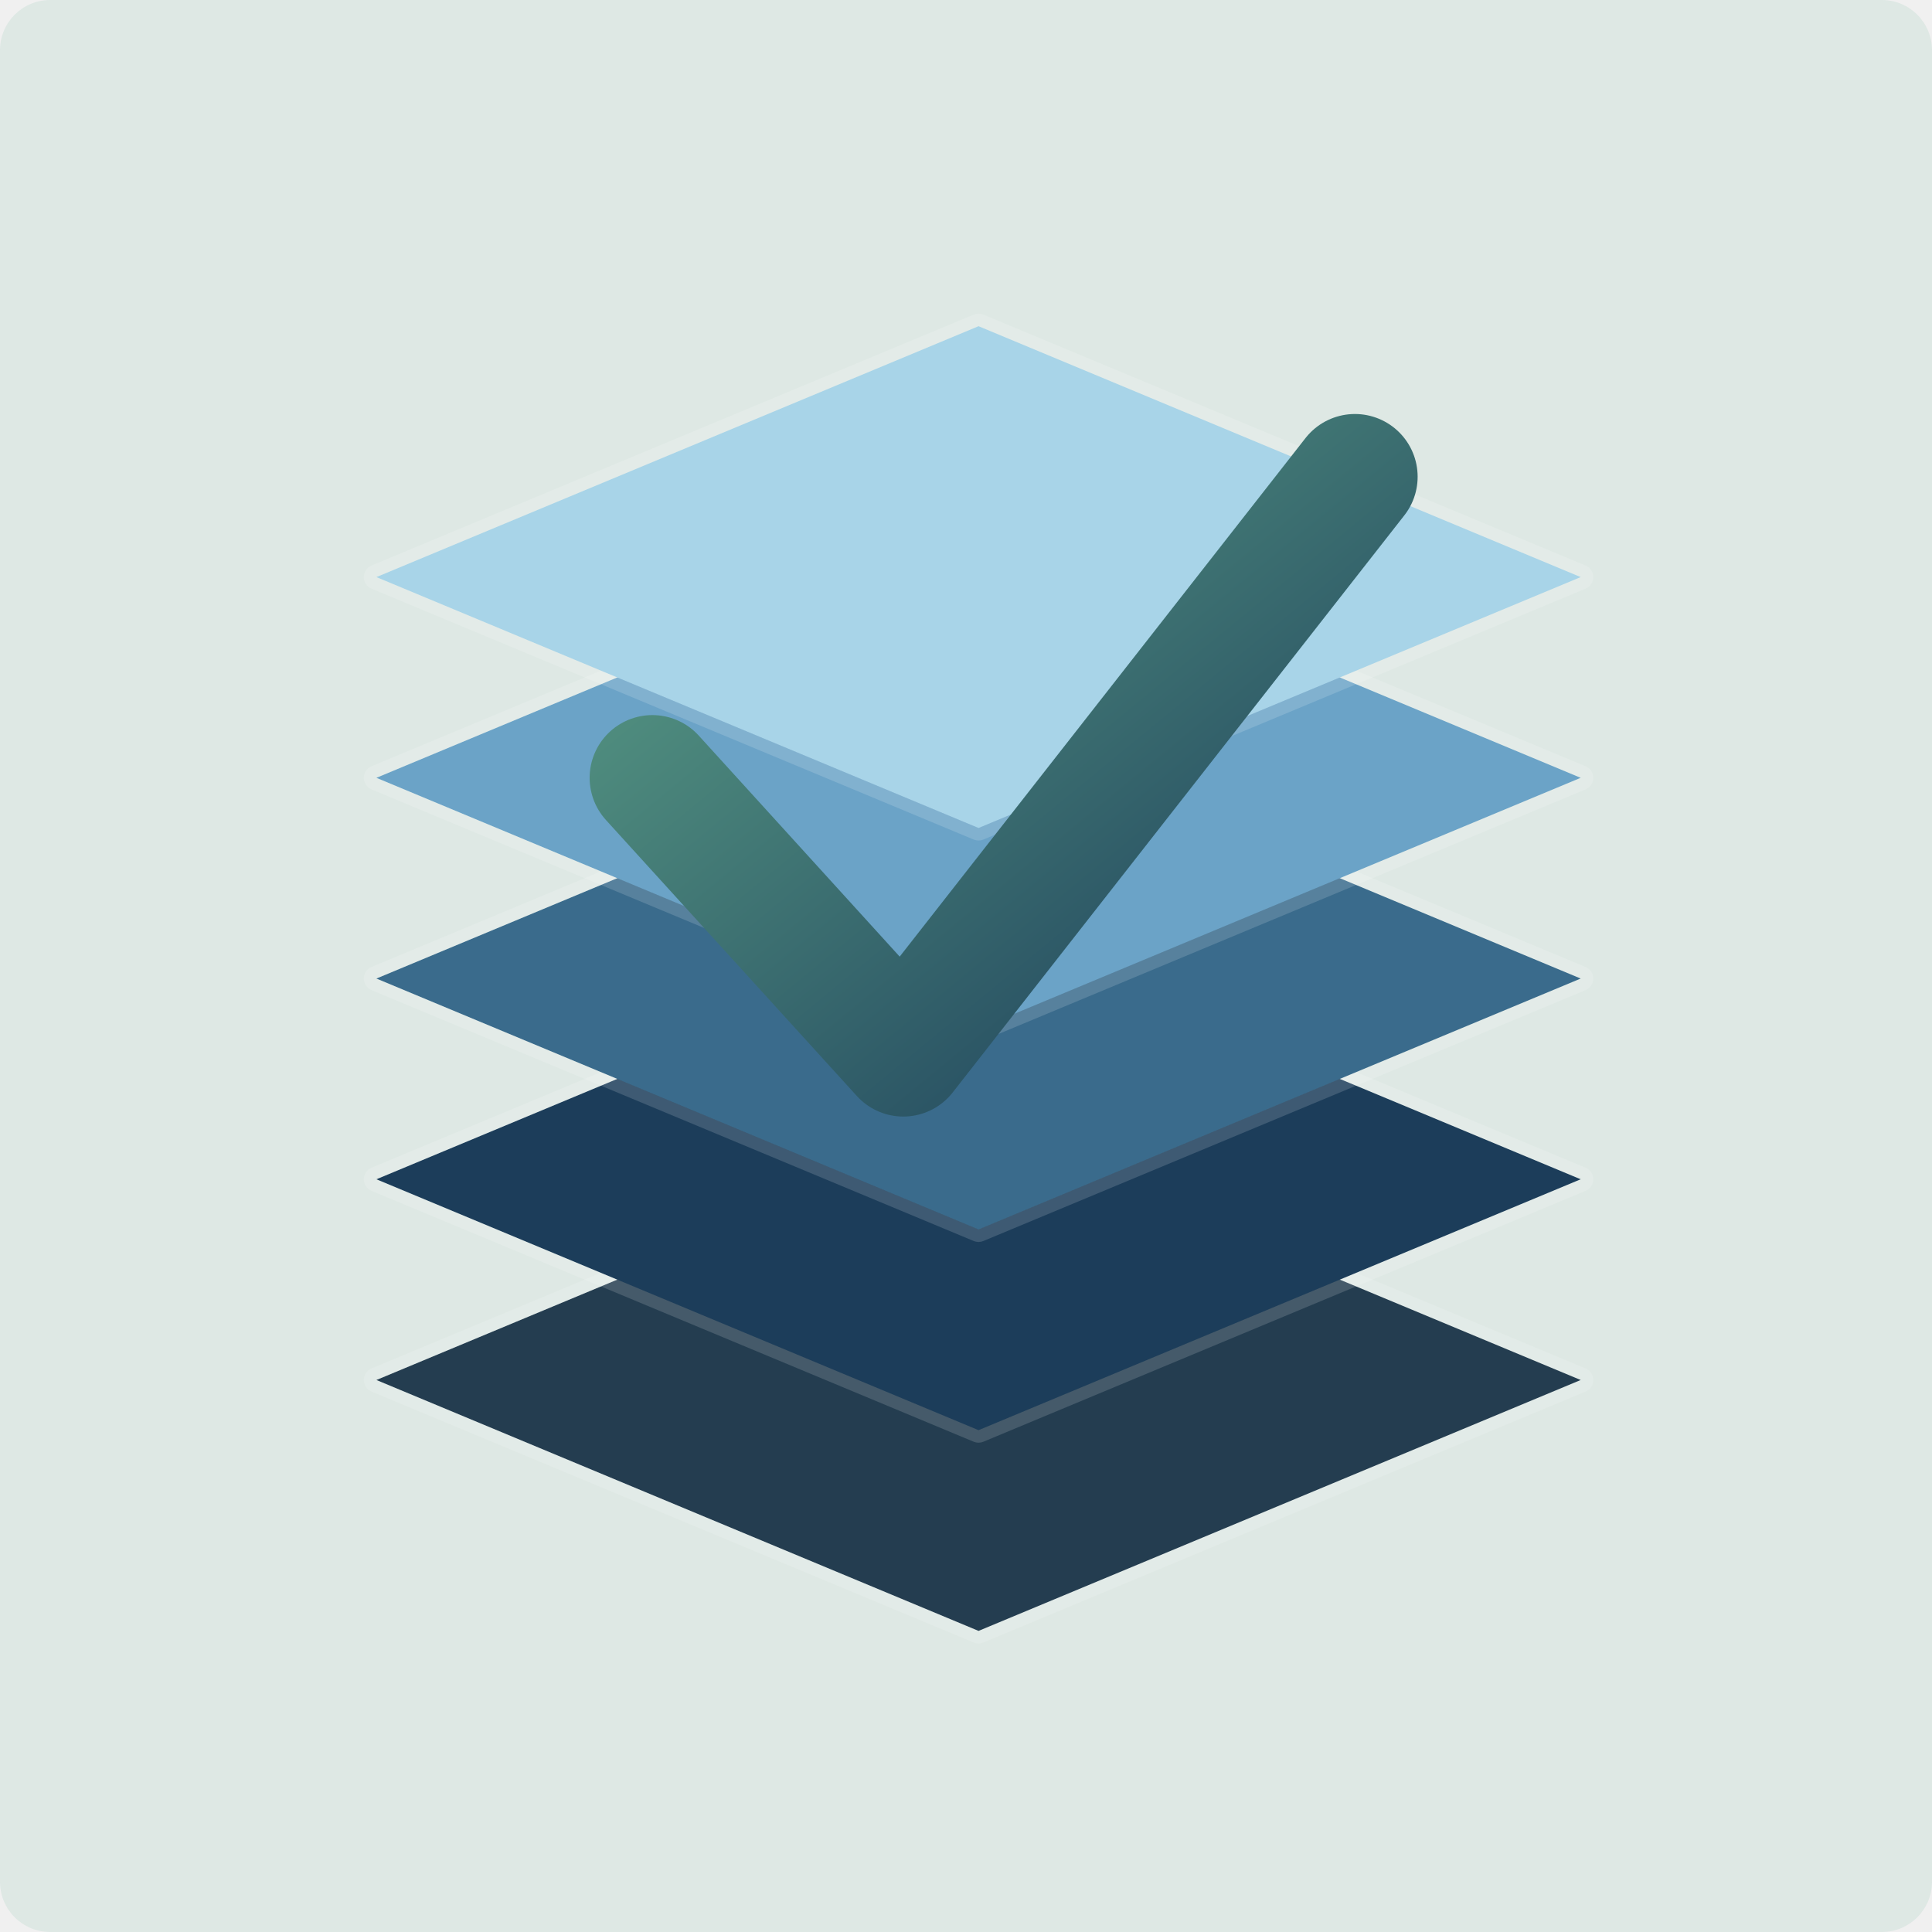
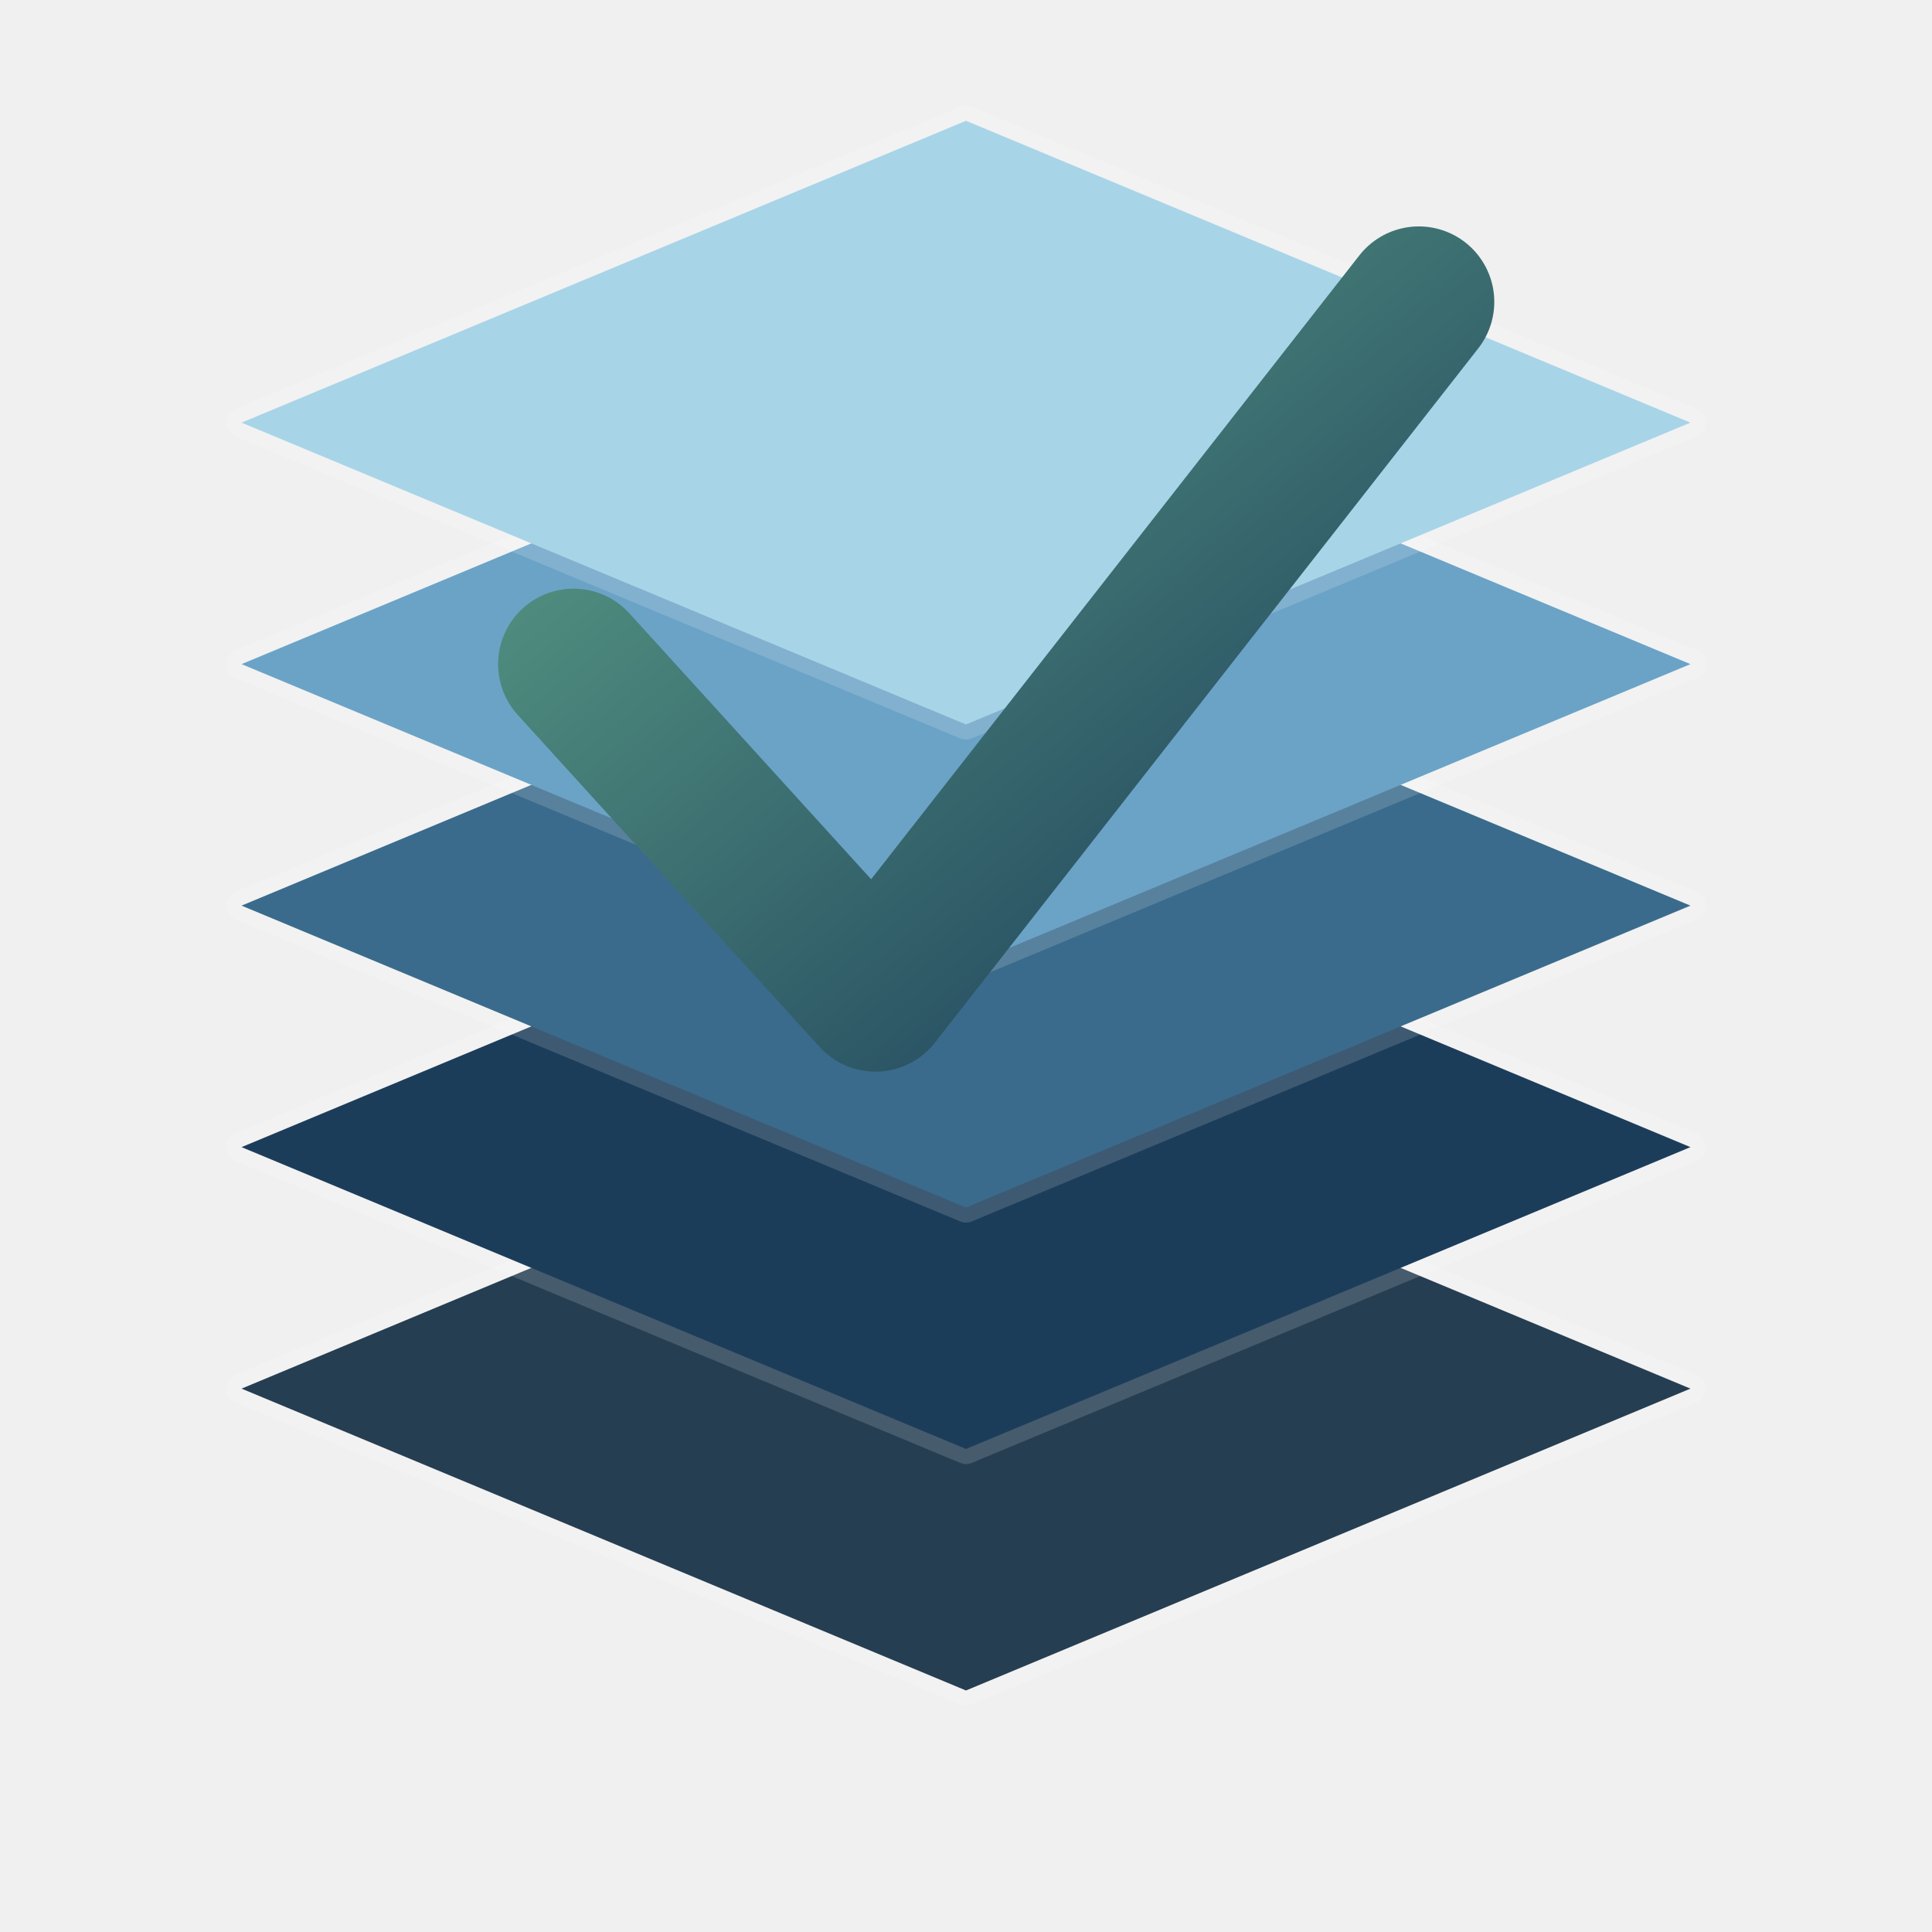
- <svg xmlns="http://www.w3.org/2000/svg" width="77" height="77" viewBox="0 0 77 77" fill="none">
-   <rect opacity="0.15" width="77" height="77" rx="2" fill="#76B9A1" />
+ <svg xmlns="http://www.w3.org/2000/svg" width="64" height="64" viewBox="0 0 64 64" fill="none">
  <g opacity="0.9">
-     <path d="M15 55L39 65L63 55L39 45L15 55Z" fill="#102A40" />
-     <path d="M38.951 44.755C38.999 44.745 39.05 44.75 39.096 44.77L63.096 54.77C63.189 54.808 63.25 54.899 63.25 55C63.25 55.101 63.189 55.192 63.096 55.23L39.096 65.231C39.034 65.256 38.966 65.256 38.904 65.231L14.904 55.23C14.811 55.192 14.75 55.101 14.75 55C14.75 54.899 14.811 54.808 14.904 54.77L38.904 44.77L38.951 44.755Z" stroke="white" stroke-opacity="0.15" stroke-width="0.5" stroke-linejoin="round" />
+     <path d="M8 46L32 56L56 46L32 36L8 46Z" fill="#102A40" />
+     <path d="M31.951 35.755C31.999 35.745 32.05 35.75 32.096 35.77L56.096 45.77C56.189 45.808 56.25 45.899 56.25 46C56.25 46.101 56.189 46.192 56.096 46.23L32.096 56.23C32.034 56.256 31.966 56.256 31.904 56.23L7.904 46.23C7.811 46.192 7.75 46.101 7.75 46C7.75 45.899 7.811 45.808 7.904 45.77L31.904 35.77L31.951 35.755Z" stroke="white" stroke-opacity="0.15" stroke-width="0.5" stroke-linejoin="round" />
  </g>
-   <path d="M15 47L39 57L63 47L39 37L15 47Z" fill="#1C3D5A" />
-   <path d="M38.951 36.755C38.999 36.745 39.05 36.75 39.096 36.77L63.096 46.77C63.189 46.808 63.25 46.899 63.25 47C63.25 47.101 63.189 47.192 63.096 47.23L39.096 57.23C39.034 57.256 38.966 57.256 38.904 57.23L14.904 47.23C14.811 47.192 14.75 47.101 14.75 47C14.75 46.899 14.811 46.808 14.904 46.77L38.904 36.77L38.951 36.755Z" stroke="white" stroke-opacity="0.15" stroke-width="0.5" stroke-linejoin="round" />
-   <path d="M15 39L39 49L63 39L39 29L15 39Z" fill="#3A6B8C" />
-   <path d="M38.951 28.755C38.999 28.745 39.05 28.75 39.096 28.77L63.096 38.77C63.189 38.808 63.25 38.899 63.25 39C63.25 39.101 63.189 39.192 63.096 39.23L39.096 49.23C39.034 49.256 38.966 49.256 38.904 49.23L14.904 39.23C14.811 39.192 14.75 39.101 14.75 39C14.75 38.899 14.811 38.808 14.904 38.77L38.904 28.77L38.951 28.755Z" stroke="white" stroke-opacity="0.15" stroke-width="0.5" stroke-linejoin="round" />
-   <path d="M15 31L39 41L63 31L39 21L15 31Z" fill="#6BA3C7" />
-   <path d="M38.951 20.755C38.999 20.745 39.05 20.75 39.096 20.77L63.096 30.77C63.189 30.808 63.25 30.899 63.25 31C63.25 31.101 63.189 31.192 63.096 31.23L39.096 41.23C39.034 41.256 38.966 41.256 38.904 41.23L14.904 31.23C14.811 31.192 14.75 31.101 14.75 31C14.75 30.899 14.811 30.808 14.904 30.77L38.904 20.77L38.951 20.755Z" stroke="white" stroke-opacity="0.15" stroke-width="0.5" stroke-linejoin="round" />
-   <path d="M15 23L39 33L63 23L39 13L15 23Z" fill="#A8D4E8" />
-   <path d="M38.951 12.755C38.999 12.745 39.05 12.75 39.096 12.77L63.096 22.77C63.189 22.808 63.25 22.899 63.25 23C63.25 23.101 63.189 23.192 63.096 23.23L39.096 33.23C39.034 33.256 38.966 33.256 38.904 33.23L14.904 23.23C14.811 23.192 14.75 23.101 14.75 23C14.75 22.899 14.811 22.808 14.904 22.77L38.904 12.77L38.951 12.755Z" stroke="white" stroke-opacity="0.15" stroke-width="0.5" stroke-linejoin="round" />
-   <path d="M26 31L36 42L54 19" stroke="url(#paint0_linear_8_48)" stroke-width="5" stroke-linecap="round" stroke-linejoin="round" />
+   <path d="M8 38L32 48L56 38L32 28L8 38Z" fill="#1C3D5A" />
+   <path d="M31.951 27.755C31.999 27.745 32.05 27.75 32.096 27.77L56.096 37.77C56.189 37.808 56.25 37.899 56.25 38C56.25 38.101 56.189 38.192 56.096 38.23L32.096 48.23C32.034 48.256 31.966 48.256 31.904 48.23L7.904 38.23C7.811 38.192 7.75 38.101 7.75 38C7.75 37.899 7.811 37.808 7.904 37.77L31.904 27.77L31.951 27.755Z" stroke="white" stroke-opacity="0.15" stroke-width="0.5" stroke-linejoin="round" />
+   <path d="M8 30L32 40L56 30L32 20L8 30Z" fill="#3A6B8C" />
+   <path d="M31.951 19.755C31.999 19.745 32.05 19.75 32.096 19.77L56.096 29.77C56.189 29.808 56.25 29.899 56.25 30C56.25 30.101 56.189 30.192 56.096 30.23L32.096 40.23C32.034 40.256 31.966 40.256 31.904 40.23L7.904 30.23C7.811 30.192 7.75 30.101 7.75 30C7.75 29.899 7.811 29.808 7.904 29.77L31.904 19.77L31.951 19.755Z" stroke="white" stroke-opacity="0.15" stroke-width="0.5" stroke-linejoin="round" />
+   <path d="M8 22L32 32L56 22L32 12L8 22Z" fill="#6BA3C7" />
+   <path d="M31.951 11.755C31.999 11.745 32.05 11.75 32.096 11.77L56.096 21.77C56.189 21.808 56.25 21.899 56.25 22C56.25 22.101 56.189 22.192 56.096 22.23L32.096 32.23C32.034 32.256 31.966 32.256 31.904 32.23L7.904 22.23C7.811 22.192 7.75 22.101 7.75 22C7.75 21.899 7.811 21.808 7.904 21.77L31.904 11.77L31.951 11.755Z" stroke="white" stroke-opacity="0.15" stroke-width="0.5" stroke-linejoin="round" />
+   <path d="M8 14L32 24L56 14L32 4L8 14Z" fill="#A8D4E8" />
+   <path d="M31.951 3.755C31.999 3.745 32.05 3.75 32.096 3.77L56.096 13.77C56.189 13.808 56.25 13.899 56.25 14C56.25 14.101 56.189 14.192 56.096 14.23L32.096 24.23C32.034 24.256 31.966 24.256 31.904 24.23L7.904 14.23C7.811 14.192 7.75 14.101 7.75 14C7.75 13.899 7.811 13.808 7.904 13.77L31.904 3.77L31.951 3.755Z" stroke="white" stroke-opacity="0.15" stroke-width="0.5" stroke-linejoin="round" />
+   <path d="M19 22L29 33L47 10" stroke="url(#paint0_fav)" stroke-width="5" stroke-linecap="round" stroke-linejoin="round" />
  <defs>
-     <linearGradient id="paint0_linear_8_48" x1="26" y1="19" x2="48.562" y2="46.467" gradientUnits="userSpaceOnUse">
+     <linearGradient id="paint0_fav" x1="19" y1="10" x2="41.562" y2="37.467" gradientUnits="userSpaceOnUse">
      <stop stop-color="#5A9E86" />
      <stop offset="1" stop-color="#1C3D5A" />
    </linearGradient>
  </defs>
</svg>
